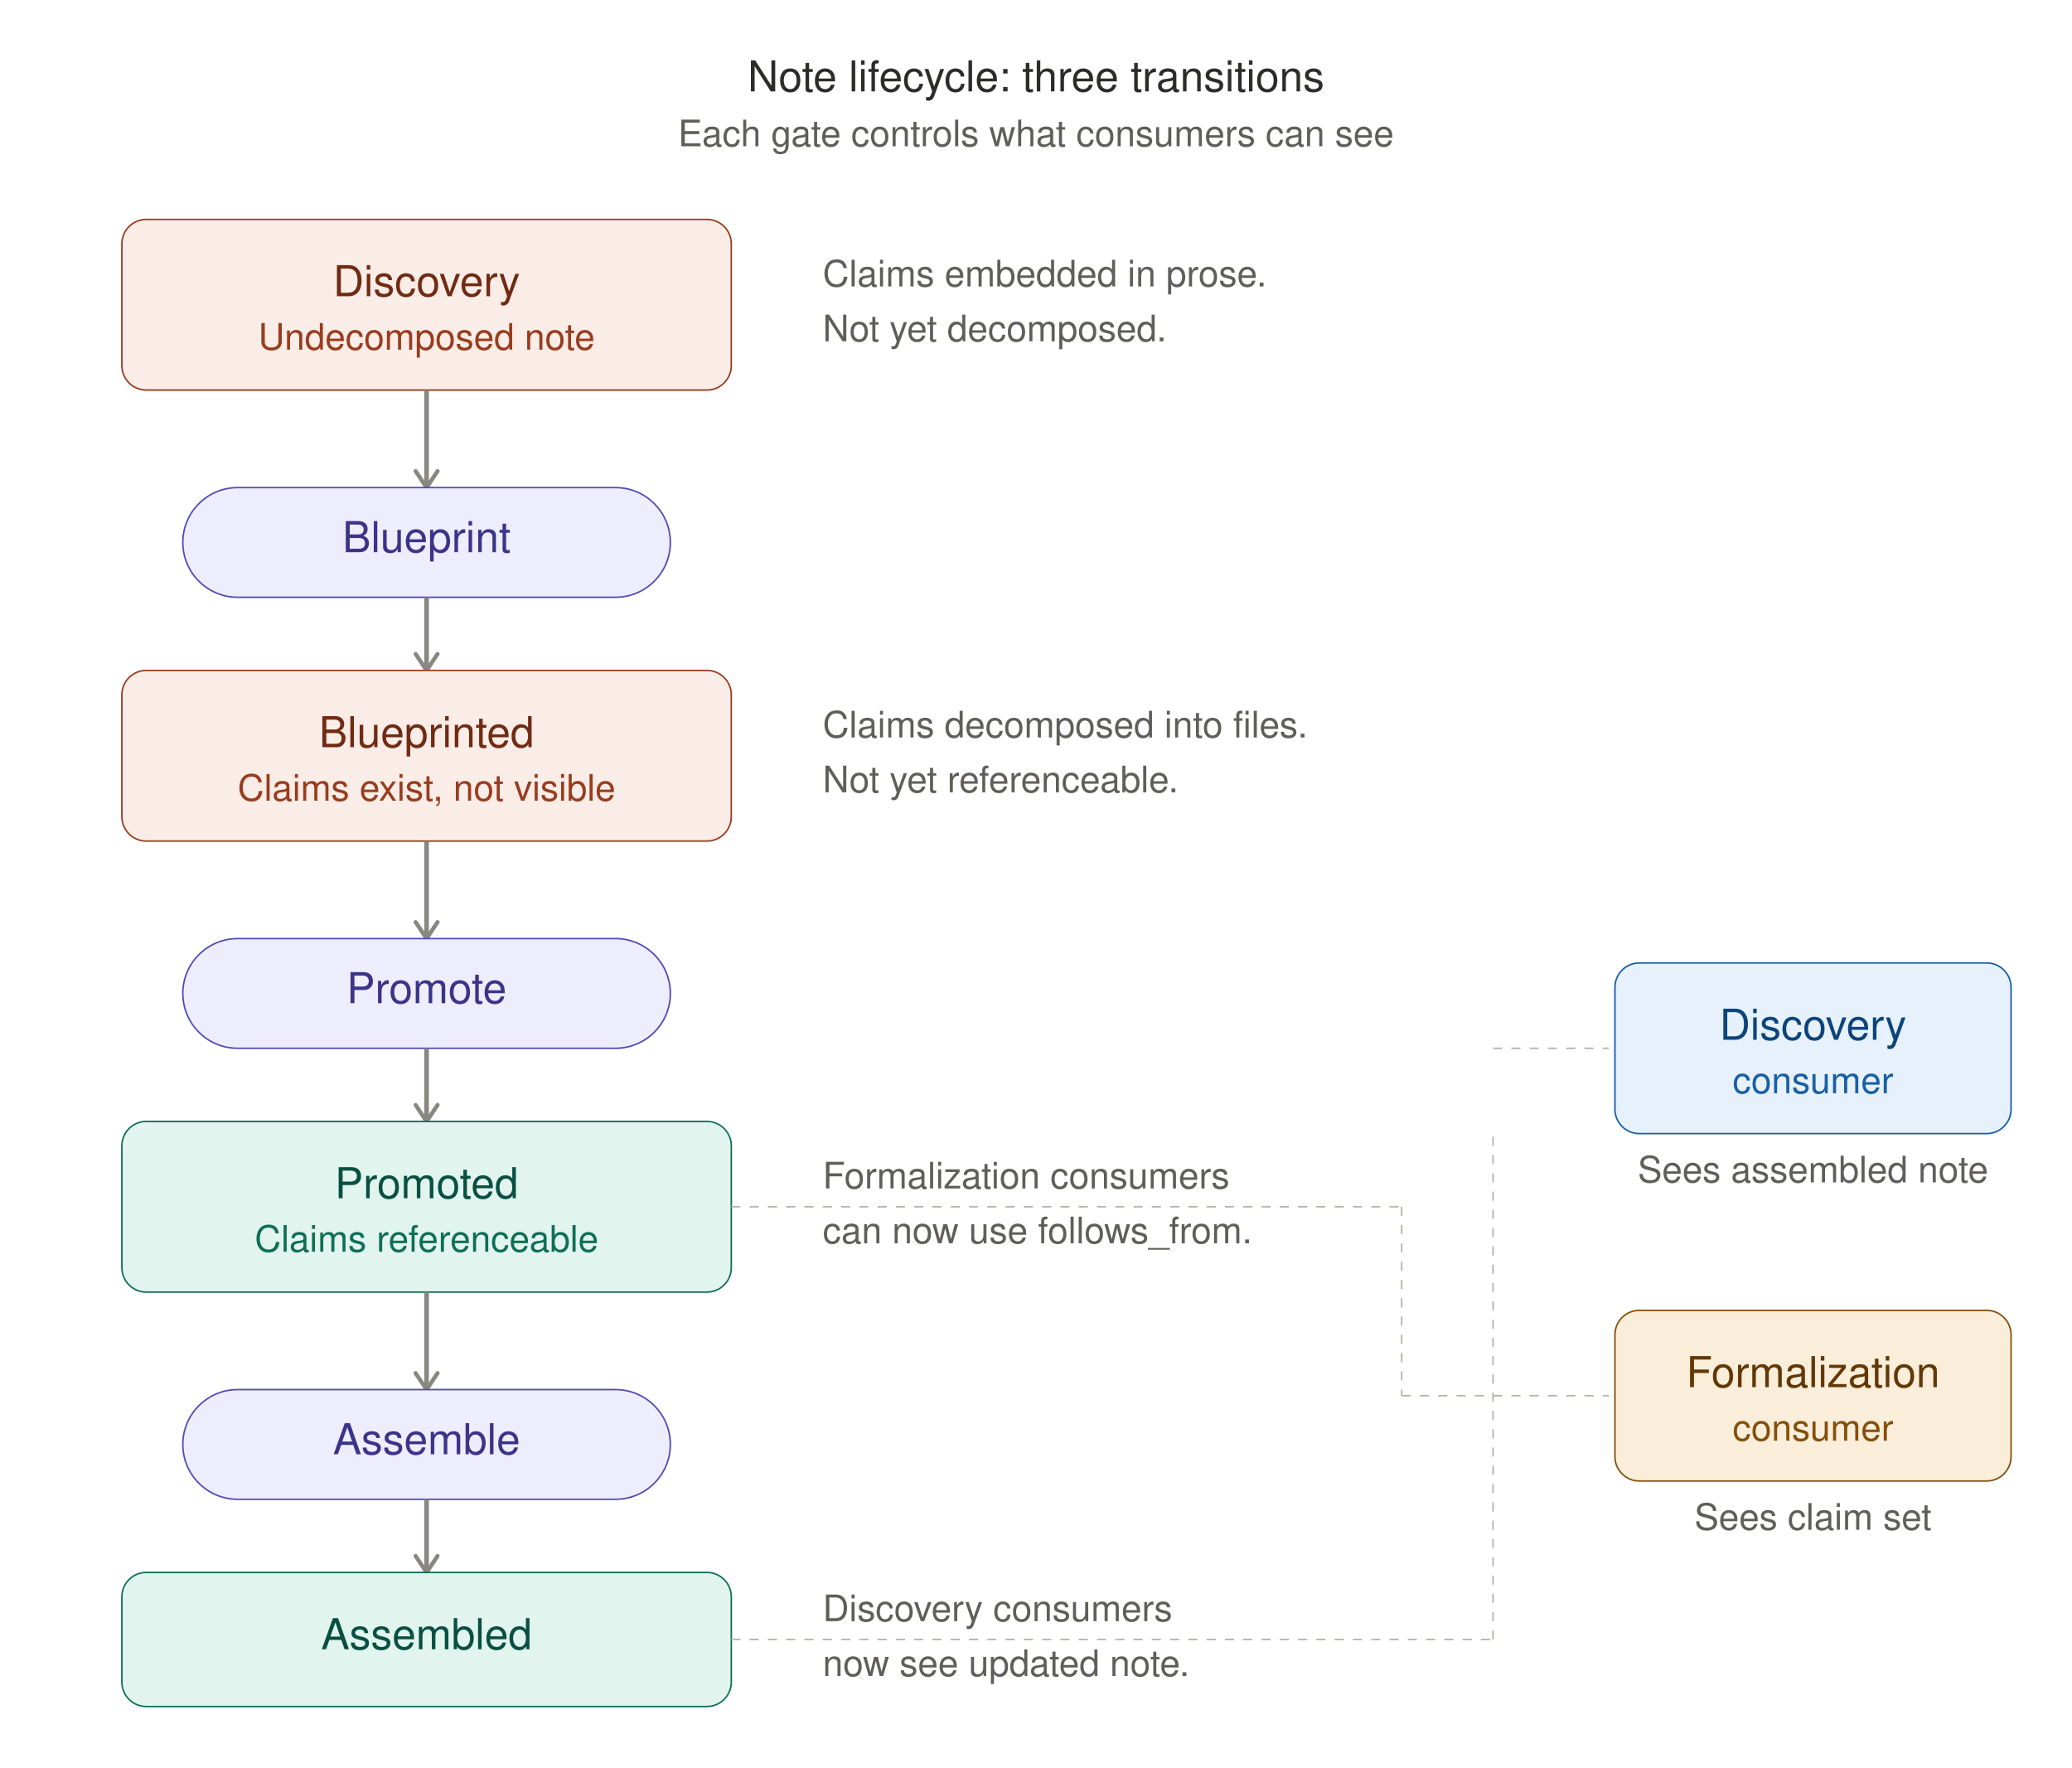
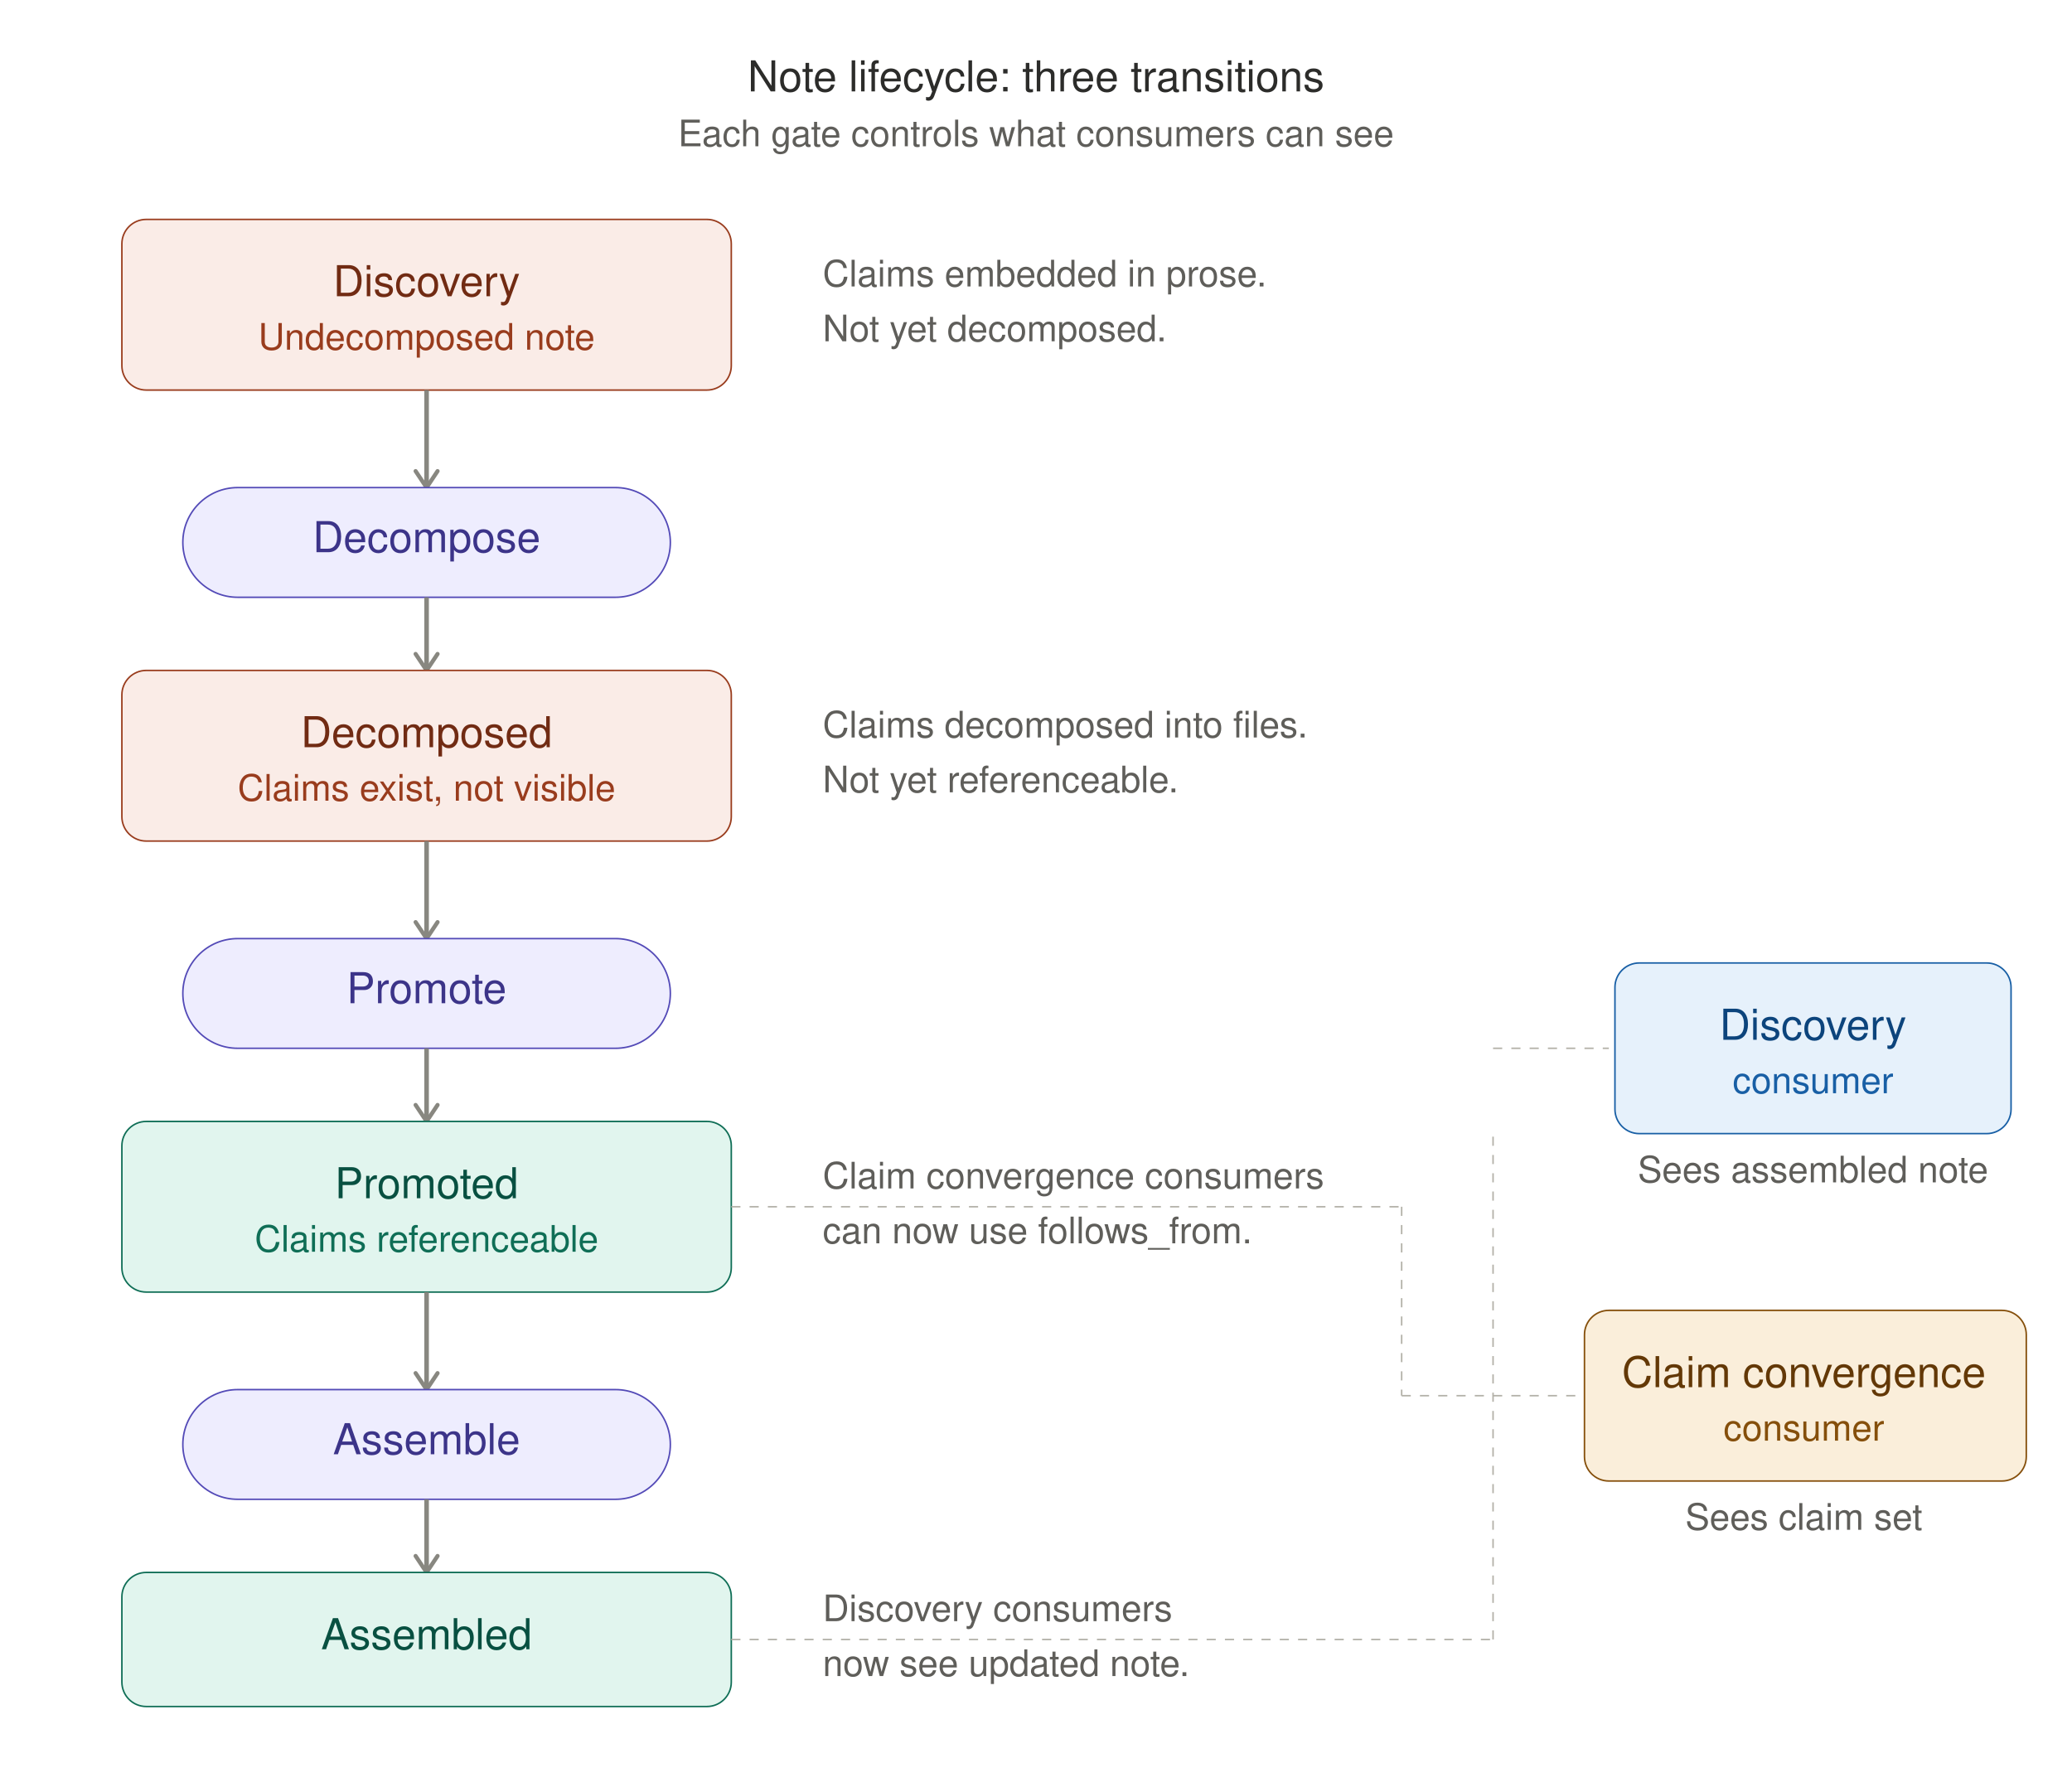
<svg xmlns="http://www.w3.org/2000/svg" width="100%" viewBox="0 0 680 580" role="img">
  <style>
  text { font-family: -apple-system, "Segoe UI", Helvetica, Arial, sans-serif; }
  .th { font-size: 14px; font-weight: 500; }
  .ts { font-size: 12px; font-weight: 400; }
</style>
  <defs>
    <marker id="arrow" viewBox="0 0 10 10" refX="8" refY="5" markerWidth="6" markerHeight="6" orient="auto-start-reverse">
      <path d="M2 1L8 5L2 9" fill="none" stroke="#888780" stroke-width="1.5" stroke-linecap="round" stroke-linejoin="round" />
    </marker>
  </defs>
  <text class="th" x="340" y="30" text-anchor="middle" fill="#2C2C2A">Note lifecycle: three transitions</text>
  <text class="ts" x="340" y="48" text-anchor="middle" fill="#5F5E5A">Each gate controls what consumers can see</text>
  <rect x="40" y="72" width="200" height="56" rx="8" fill="#FAECE7" stroke="#993C1D" stroke-width="0.5" />
  <text class="th" x="140" y="94" text-anchor="middle" dominant-baseline="central" fill="#712B13">Discovery</text>
  <text class="ts" x="140" y="112" text-anchor="middle" dominant-baseline="central" fill="#993C1D">Undecomposed note</text>
  <text class="ts" x="270" y="94" text-anchor="start" fill="#5F5E5A">Claims embedded in prose.</text>
  <text class="ts" x="270" y="112" text-anchor="start" fill="#5F5E5A">Not yet decomposed.</text>
  <line x1="140" y1="128" x2="140" y2="160" stroke="#888780" stroke-width="1.5" marker-end="url(#arrow)" />
  <rect x="60" y="160" width="160" height="36" rx="18" fill="#EEEDFE" stroke="#534AB7" stroke-width="0.5" />
-   <text class="th" x="140" y="178" text-anchor="middle" dominant-baseline="central" fill="#3C3489">Blueprint</text>
+   <text class="th" x="140" y="178" text-anchor="middle" dominant-baseline="central" fill="#3C3489">Decompose</text>
  <line x1="140" y1="196" x2="140" y2="220" stroke="#888780" stroke-width="1.5" marker-end="url(#arrow)" />
  <rect x="40" y="220" width="200" height="56" rx="8" fill="#FAECE7" stroke="#993C1D" stroke-width="0.5" />
-   <text class="th" x="140" y="242" text-anchor="middle" dominant-baseline="central" fill="#712B13">Blueprinted</text>
+   <text class="th" x="140" y="242" text-anchor="middle" dominant-baseline="central" fill="#712B13">Decomposed</text>
  <text class="ts" x="140" y="260" text-anchor="middle" dominant-baseline="central" fill="#993C1D">Claims exist, not visible</text>
  <text class="ts" x="270" y="242" text-anchor="start" fill="#5F5E5A">Claims decomposed into files.</text>
  <text class="ts" x="270" y="260" text-anchor="start" fill="#5F5E5A">Not yet referenceable.</text>
  <line x1="140" y1="276" x2="140" y2="308" stroke="#888780" stroke-width="1.5" marker-end="url(#arrow)" />
  <rect x="60" y="308" width="160" height="36" rx="18" fill="#EEEDFE" stroke="#534AB7" stroke-width="0.5" />
  <text class="th" x="140" y="326" text-anchor="middle" dominant-baseline="central" fill="#3C3489">Promote</text>
  <line x1="140" y1="344" x2="140" y2="368" stroke="#888780" stroke-width="1.5" marker-end="url(#arrow)" />
  <rect x="40" y="368" width="200" height="56" rx="8" fill="#E1F5EE" stroke="#0F6E56" stroke-width="0.5" />
  <text class="th" x="140" y="390" text-anchor="middle" dominant-baseline="central" fill="#085041">Promoted</text>
  <text class="ts" x="140" y="408" text-anchor="middle" dominant-baseline="central" fill="#0F6E56">Claims referenceable</text>
-   <text class="ts" x="270" y="390" text-anchor="start" fill="#5F5E5A">Formalization consumers</text>
+   <text class="ts" x="270" y="390" text-anchor="start" fill="#5F5E5A">Claim convergence consumers</text>
  <text class="ts" x="270" y="408" text-anchor="start" fill="#5F5E5A">can now use follows_from.</text>
  <line x1="140" y1="424" x2="140" y2="456" stroke="#888780" stroke-width="1.5" marker-end="url(#arrow)" />
  <rect x="60" y="456" width="160" height="36" rx="18" fill="#EEEDFE" stroke="#534AB7" stroke-width="0.5" />
  <text class="th" x="140" y="474" text-anchor="middle" dominant-baseline="central" fill="#3C3489">Assemble</text>
  <line x1="140" y1="492" x2="140" y2="516" stroke="#888780" stroke-width="1.5" marker-end="url(#arrow)" />
  <rect x="40" y="516" width="200" height="44" rx="8" fill="#E1F5EE" stroke="#0F6E56" stroke-width="0.5" />
  <text class="th" x="140" y="538" text-anchor="middle" dominant-baseline="central" fill="#085041">Assembled</text>
  <text class="ts" x="270" y="532" text-anchor="start" fill="#5F5E5A">Discovery consumers</text>
  <text class="ts" x="270" y="550" text-anchor="start" fill="#5F5E5A">now see updated note.</text>
  <rect x="530" y="316" width="130" height="56" rx="8" fill="#E6F1FB" stroke="#185FA5" stroke-width="0.5" />
  <text class="th" x="595" y="338" text-anchor="middle" dominant-baseline="central" fill="#0C447C">Discovery</text>
  <text class="ts" x="595" y="356" text-anchor="middle" dominant-baseline="central" fill="#185FA5">consumer</text>
  <text class="ts" x="595" y="388" text-anchor="middle" fill="#5F5E5A">Sees assembled note</text>
  <line x1="240" y1="538" x2="490" y2="538" stroke="#B4B2A9" stroke-width="0.5" stroke-dasharray="3 3" />
  <line x1="490" y1="538" x2="490" y2="372" stroke="#B4B2A9" stroke-width="0.5" stroke-dasharray="3 3" />
  <line x1="490" y1="344" x2="528" y2="344" stroke="#B4B2A9" stroke-width="0.5" stroke-dasharray="3 3" />
-   <rect x="530" y="430" width="130" height="56" rx="8" fill="#FAEEDA" stroke="#854F0B" stroke-width="0.5" />
-   <text class="th" x="595" y="452" text-anchor="middle" dominant-baseline="central" fill="#633806">Formalization</text>
-   <text class="ts" x="595" y="470" text-anchor="middle" dominant-baseline="central" fill="#854F0B">consumer</text>
-   <text class="ts" x="595" y="502" text-anchor="middle" fill="#5F5E5A">Sees claim set</text>
+   <rect x="520" y="430" width="145" height="56" rx="8" fill="#FAEEDA" stroke="#854F0B" stroke-width="0.5" />
+   <text class="th" x="592" y="452" text-anchor="middle" dominant-baseline="central" fill="#633806">Claim convergence</text>
+   <text class="ts" x="592" y="470" text-anchor="middle" dominant-baseline="central" fill="#854F0B">consumer</text>
+   <text class="ts" x="592" y="502" text-anchor="middle" fill="#5F5E5A">Sees claim set</text>
  <line x1="240" y1="396" x2="460" y2="396" stroke="#B4B2A9" stroke-width="0.5" stroke-dasharray="3 3" />
  <line x1="460" y1="396" x2="460" y2="458" stroke="#B4B2A9" stroke-width="0.5" stroke-dasharray="3 3" />
-   <line x1="460" y1="458" x2="528" y2="458" stroke="#B4B2A9" stroke-width="0.5" stroke-dasharray="3 3" />
+   <line x1="460" y1="458" x2="518" y2="458" stroke="#B4B2A9" stroke-width="0.5" stroke-dasharray="3 3" />
</svg>
